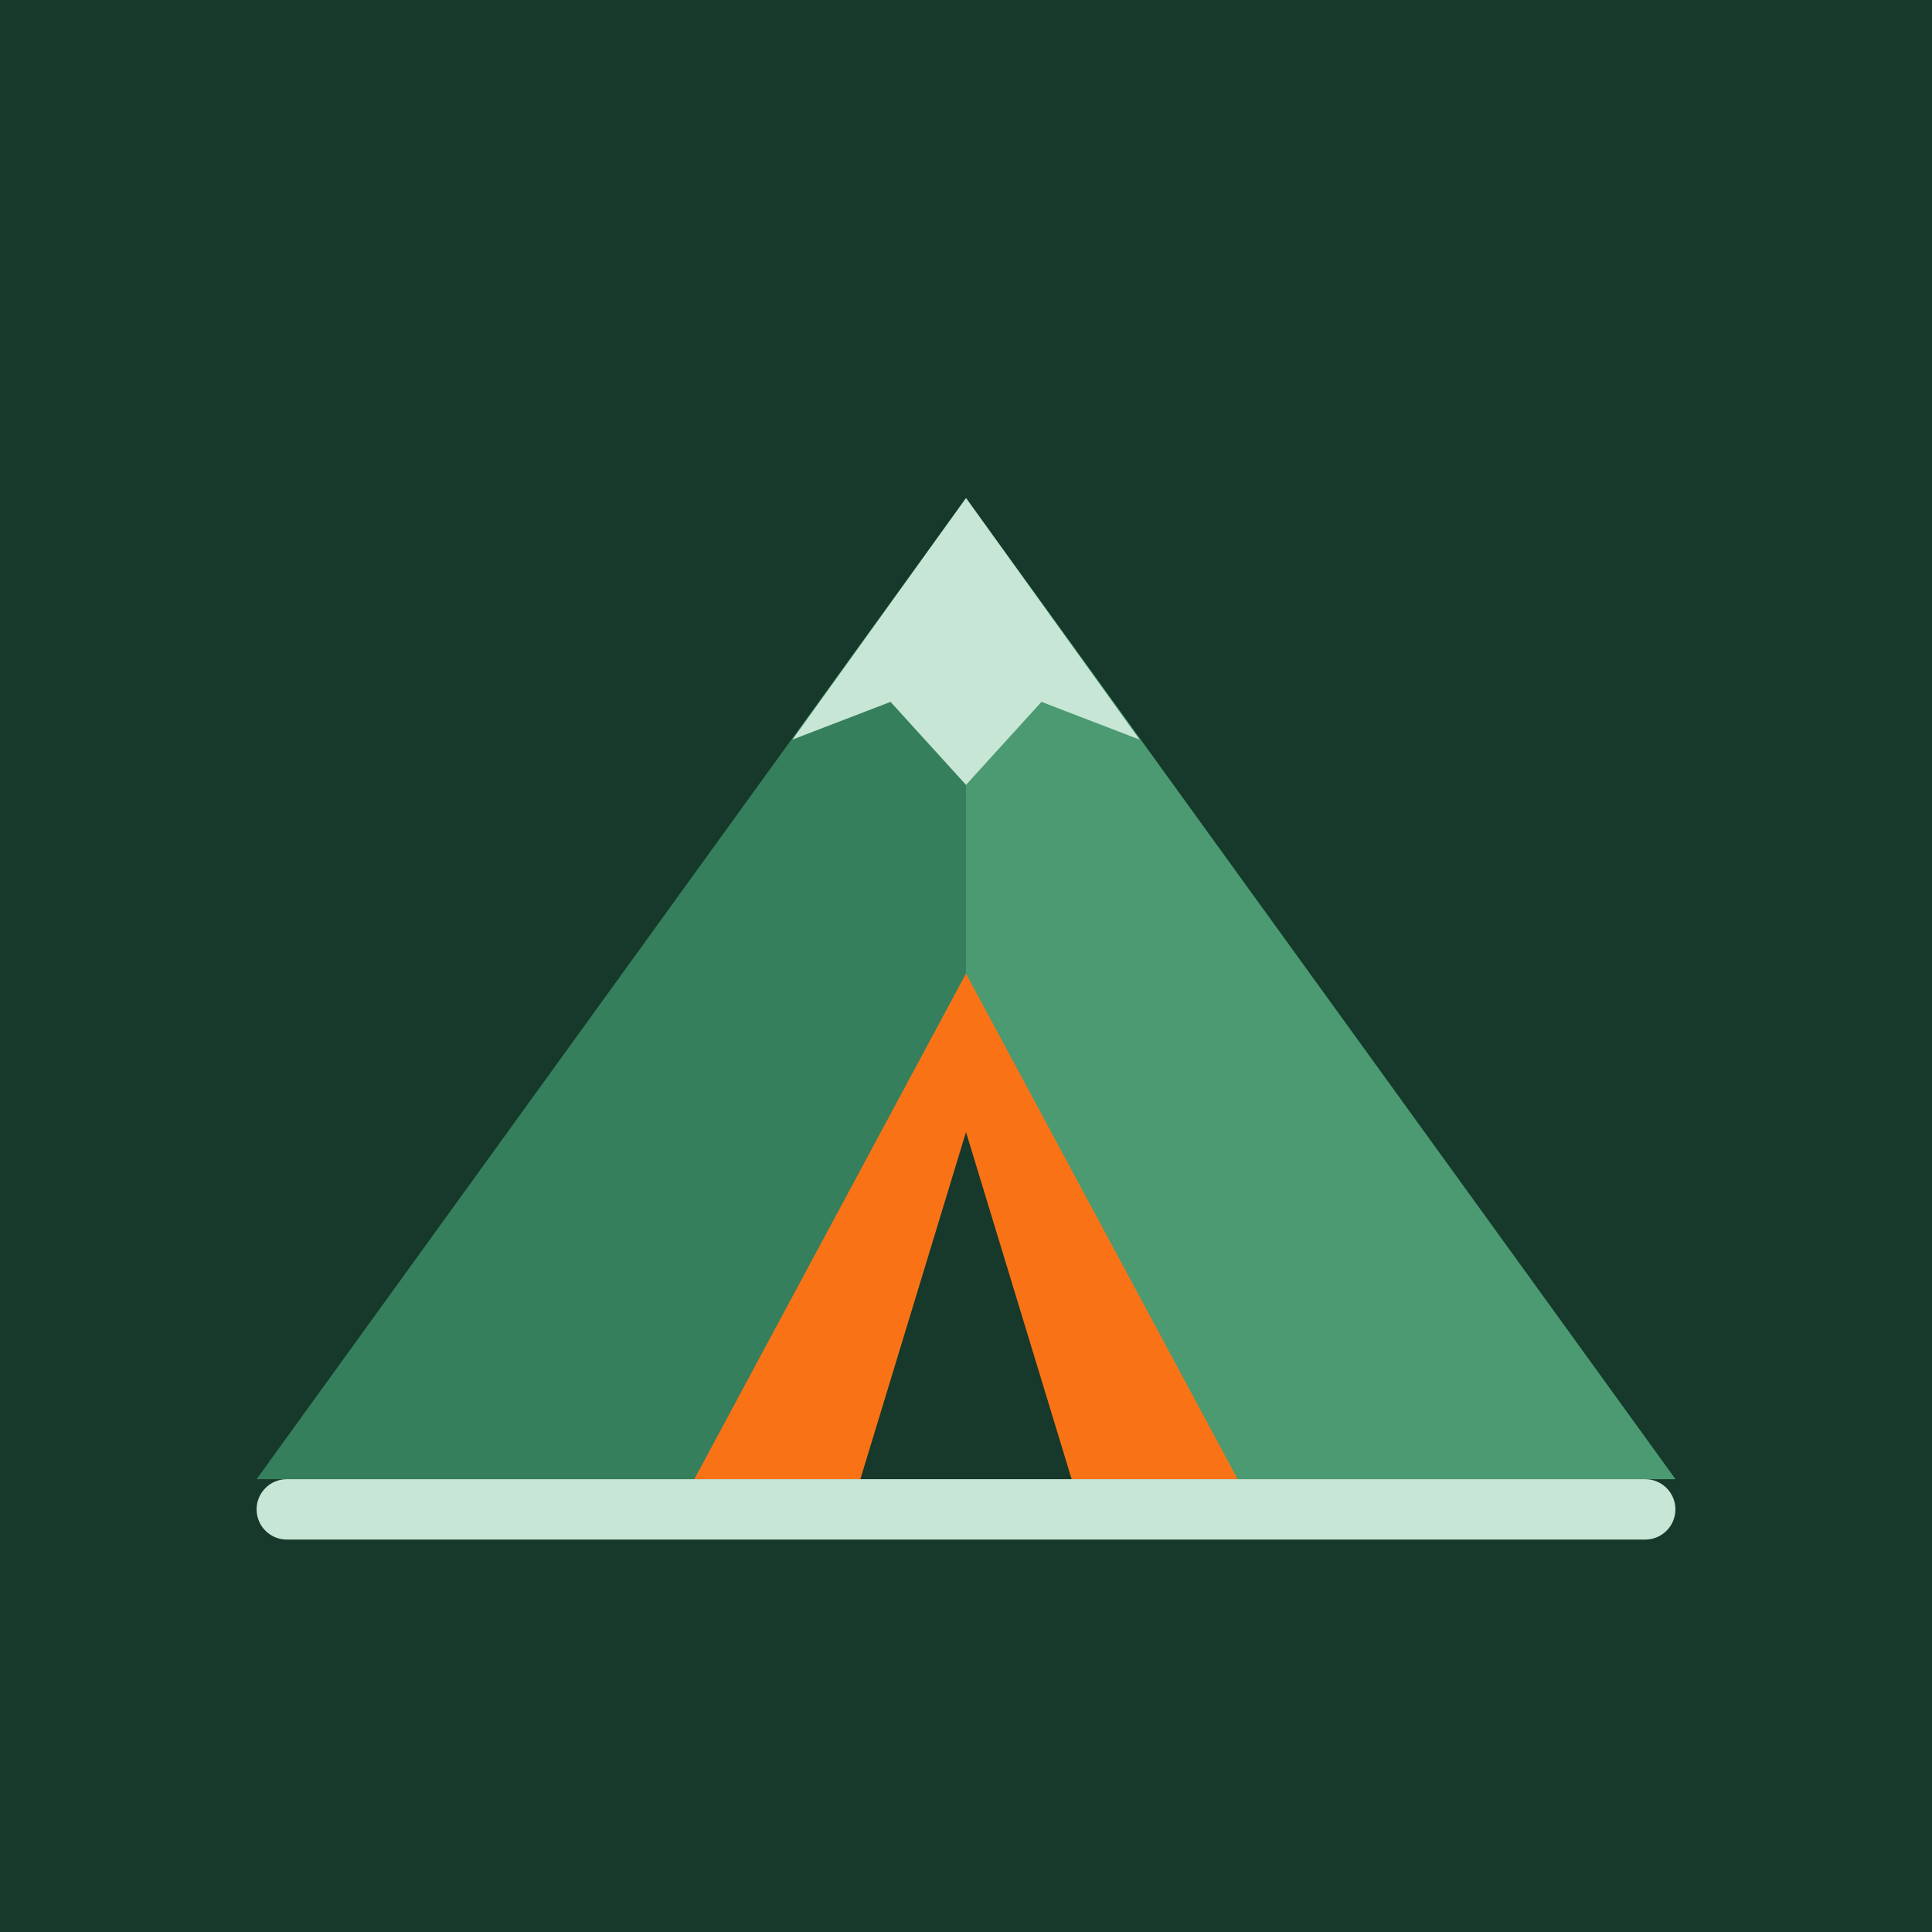
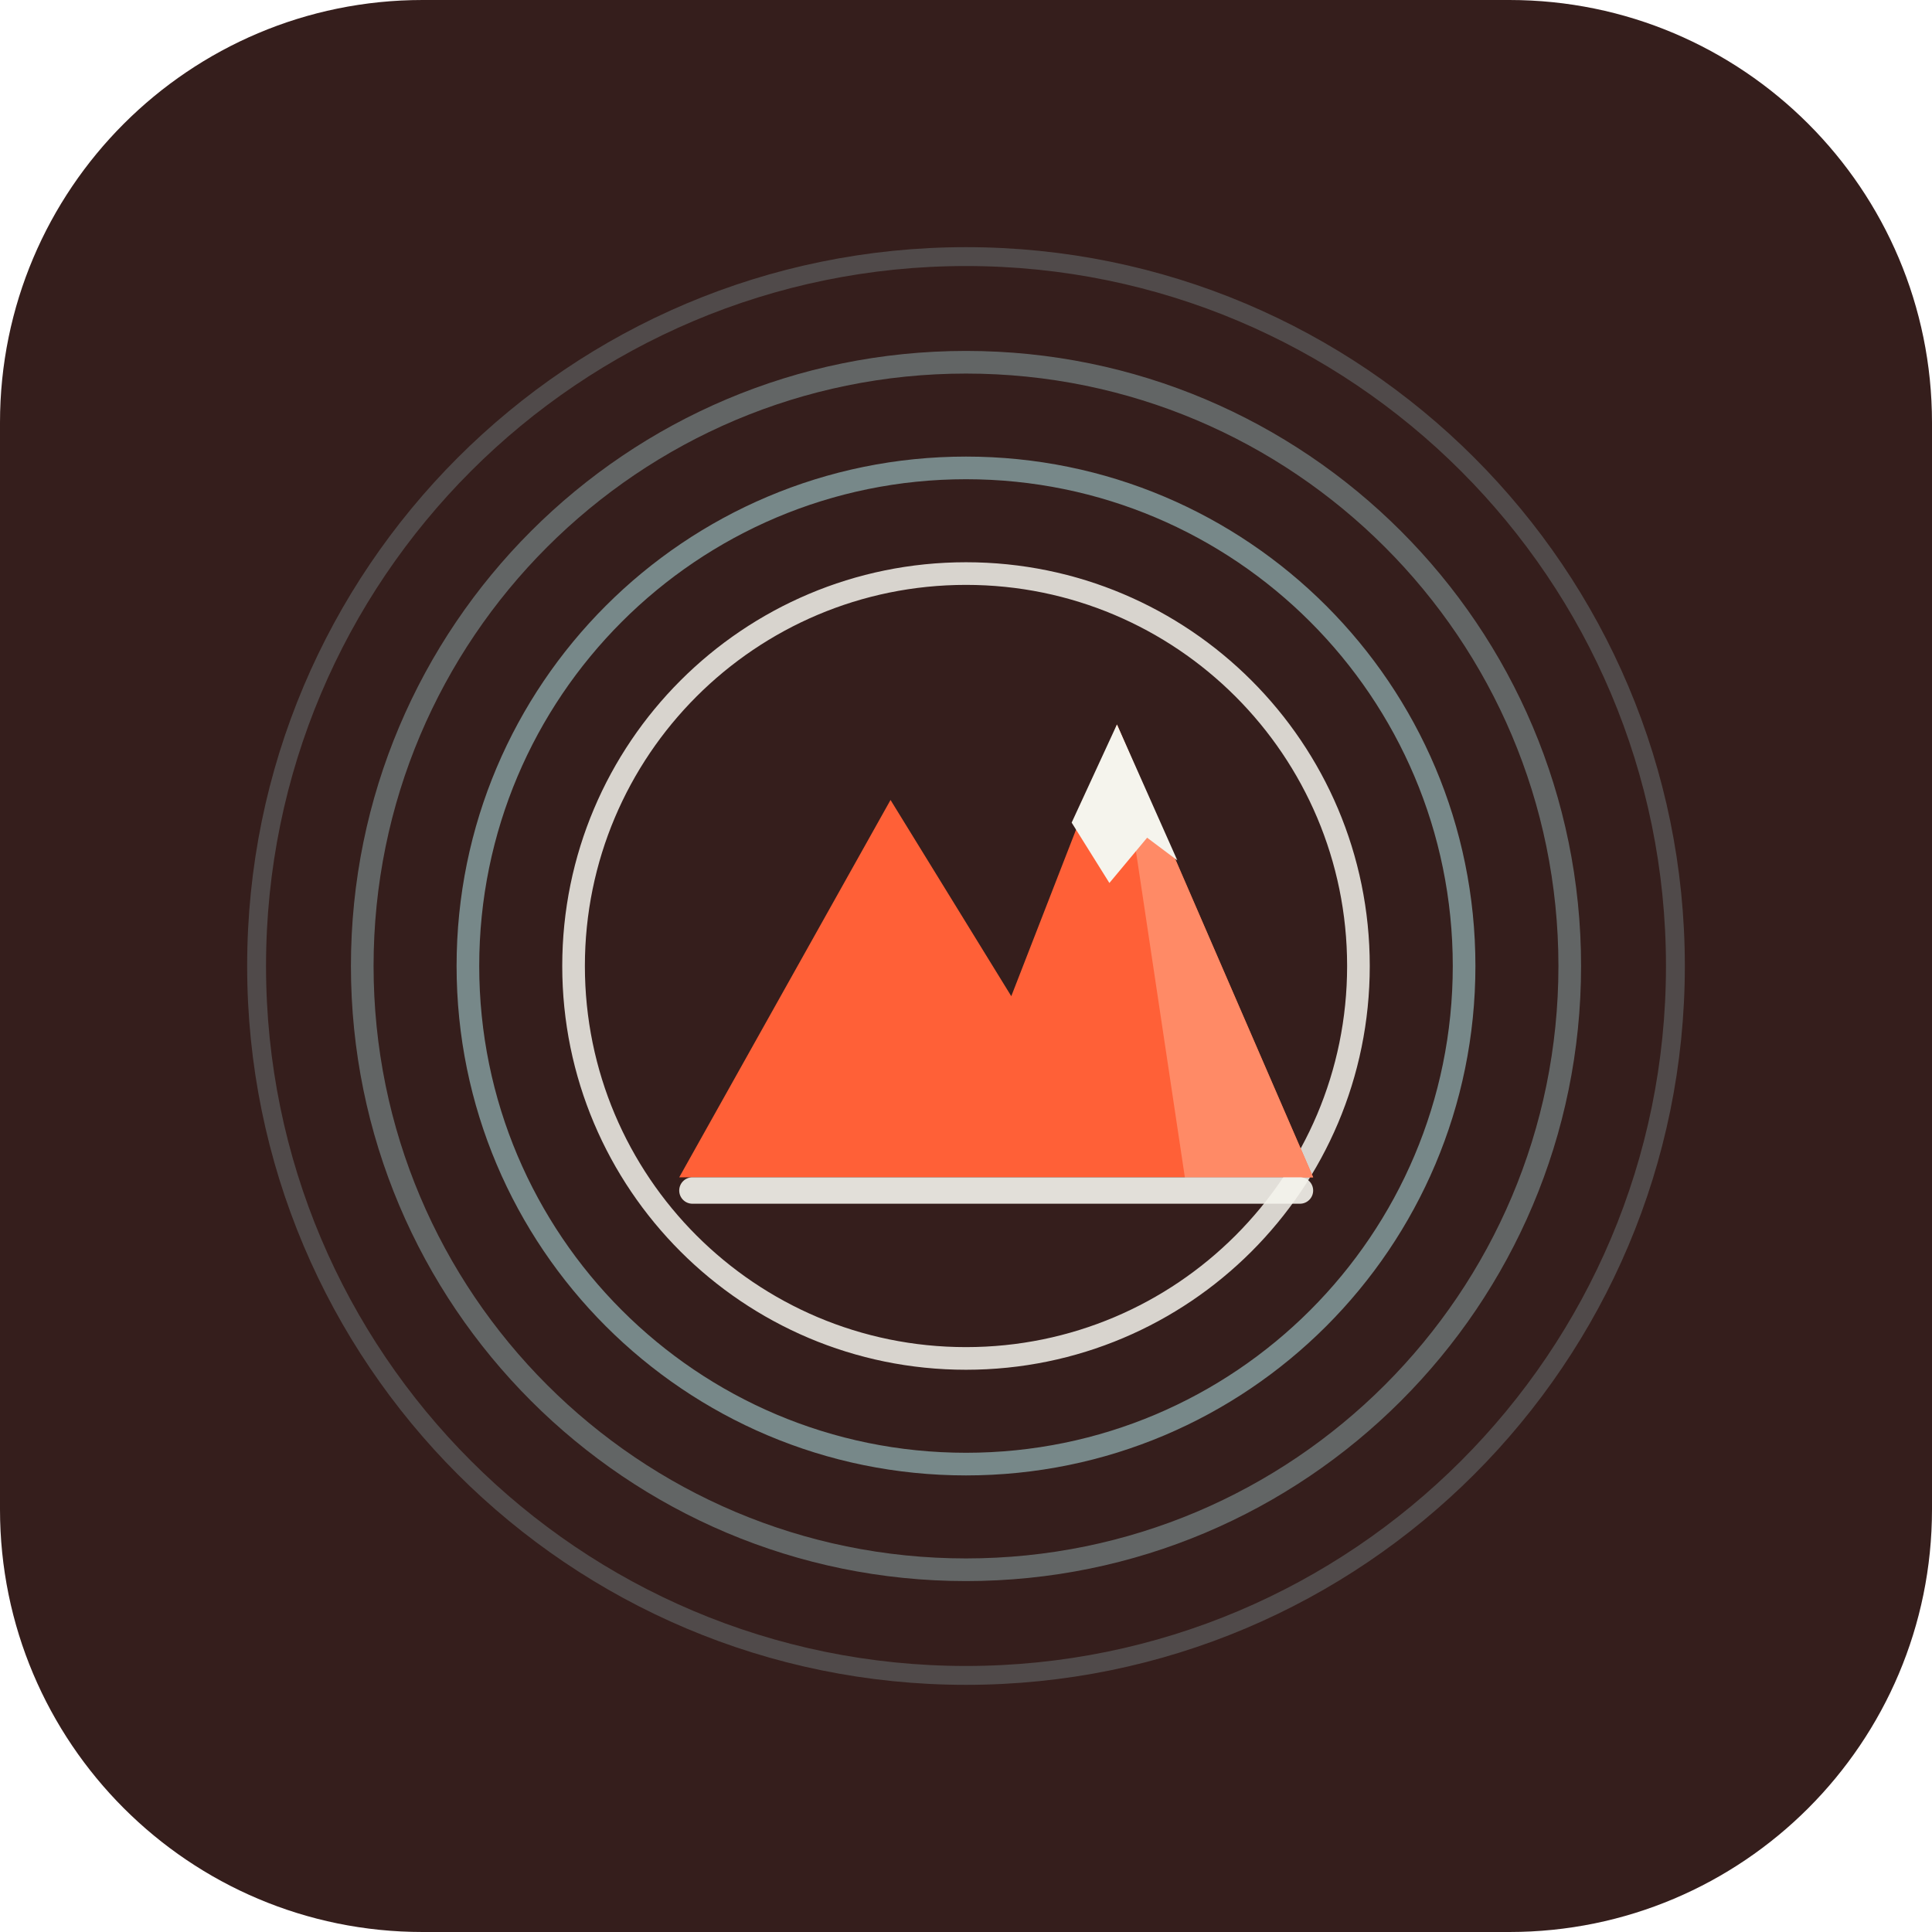
- <svg xmlns="http://www.w3.org/2000/svg" viewBox="0 0 512 512" width="512" height="512" role="img" aria-label="Ultralight Gear-Tracker">
-   <rect width="512" height="512" fill="#16392b" />
-   <g>
-     <path d="M256 132 L444 392 L68 392 Z" fill="#357f5c" />
-     <path d="M256 132 L444 392 L256 392 Z" fill="#4b9a72" />
-     <path d="M256 132 L302 196 L276 186 L256 208 L236 186 L210 196 Z" fill="#c8e6d5" />
-     <path d="M256 258 L328 392 L184 392 Z" fill="#f97316" />
-     <path d="M256 300 L284 392 L228 392 Z" fill="#16392b" />
-     <rect x="68" y="392" width="376" height="16" rx="8" fill="#c8e6d5" />
-   </g>
+ <svg xmlns="http://www.w3.org/2000/svg" viewBox="0 0 512 512" width="512" height="512">
+   <rect width="512" height="512" rx="112" fill="#351E1C" />
+   <circle cx="256" cy="256" r="188" fill="none" stroke="#A0C9CB" stroke-width="5" opacity="0.26" />
+   <circle cx="256" cy="256" r="160" fill="none" stroke="#A0C9CB" stroke-width="6" opacity="0.42" />
+   <circle cx="256" cy="256" r="132" fill="none" stroke="#A0C9CB" stroke-width="6" opacity="0.62" />
+   <circle cx="256" cy="256" r="104" fill="none" stroke="#F5F4ED" stroke-width="6" opacity="0.85" />
+   <path d="M180 312 L236 212 L268 264 L296 192 L348 312 Z" fill="#FF6037" />
+   <path d="M296 192 L348 312 L314 312 Z" fill="#FF8A66" />
+   <path d="M296 192 L312 228 L304 222 L294 234 L284 218 Z" fill="#F5F4ED" />
+   <rect x="180" y="312" width="168" height="7" rx="3.5" fill="#F5F4ED" opacity="0.9" />
</svg>
